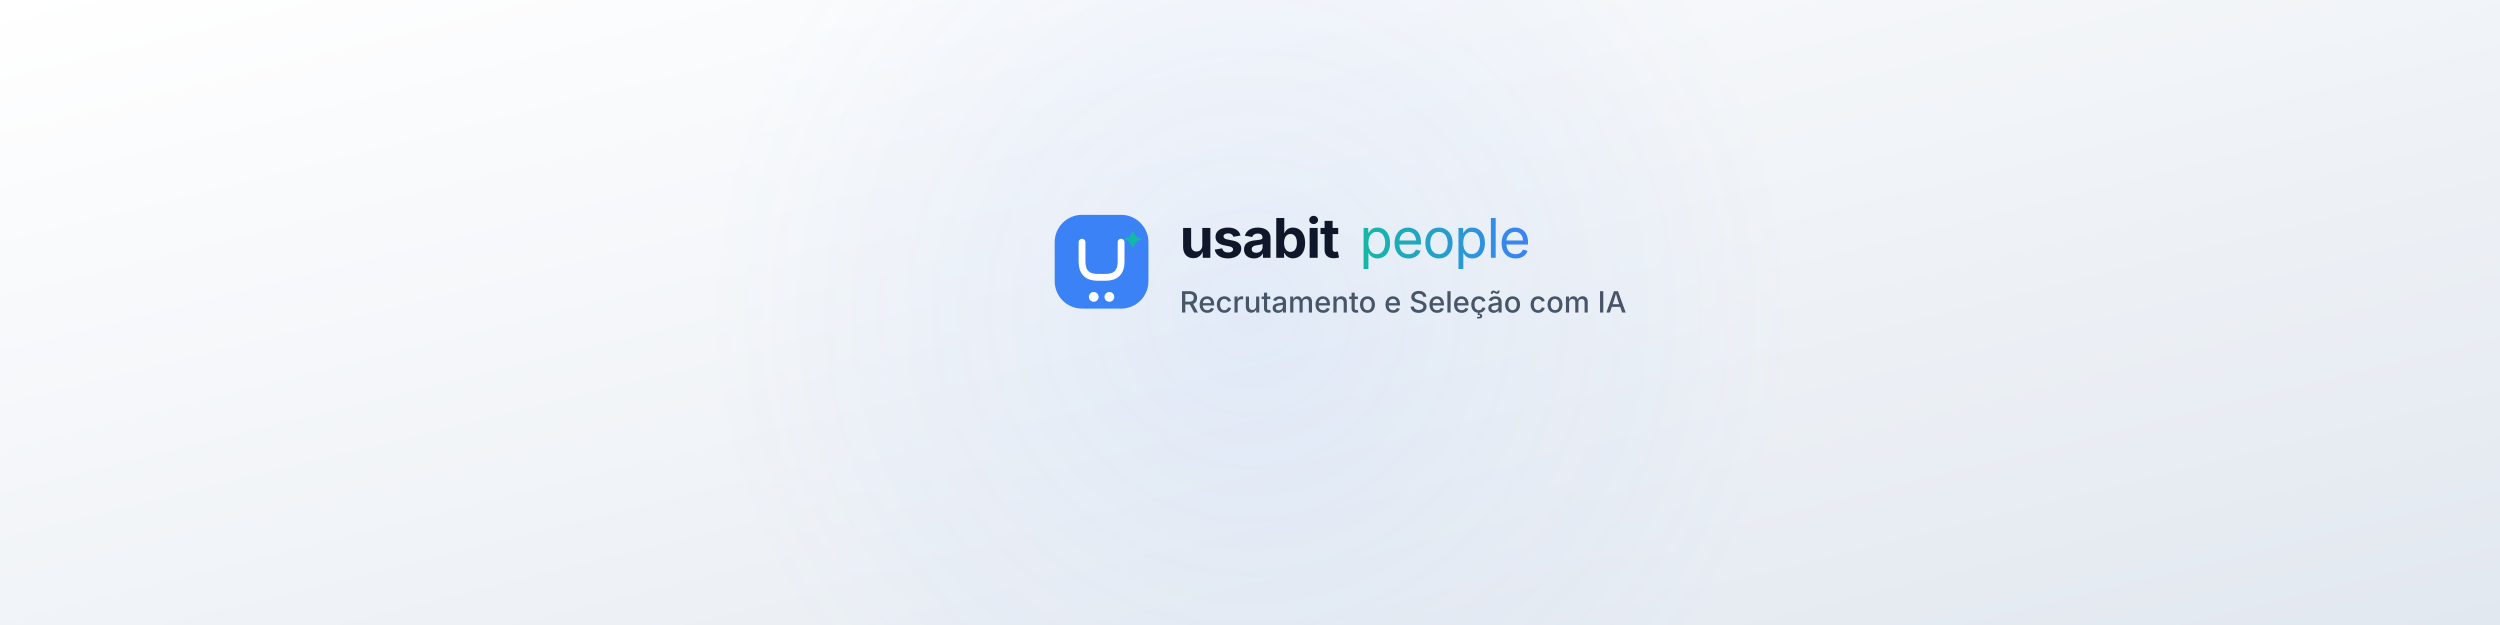
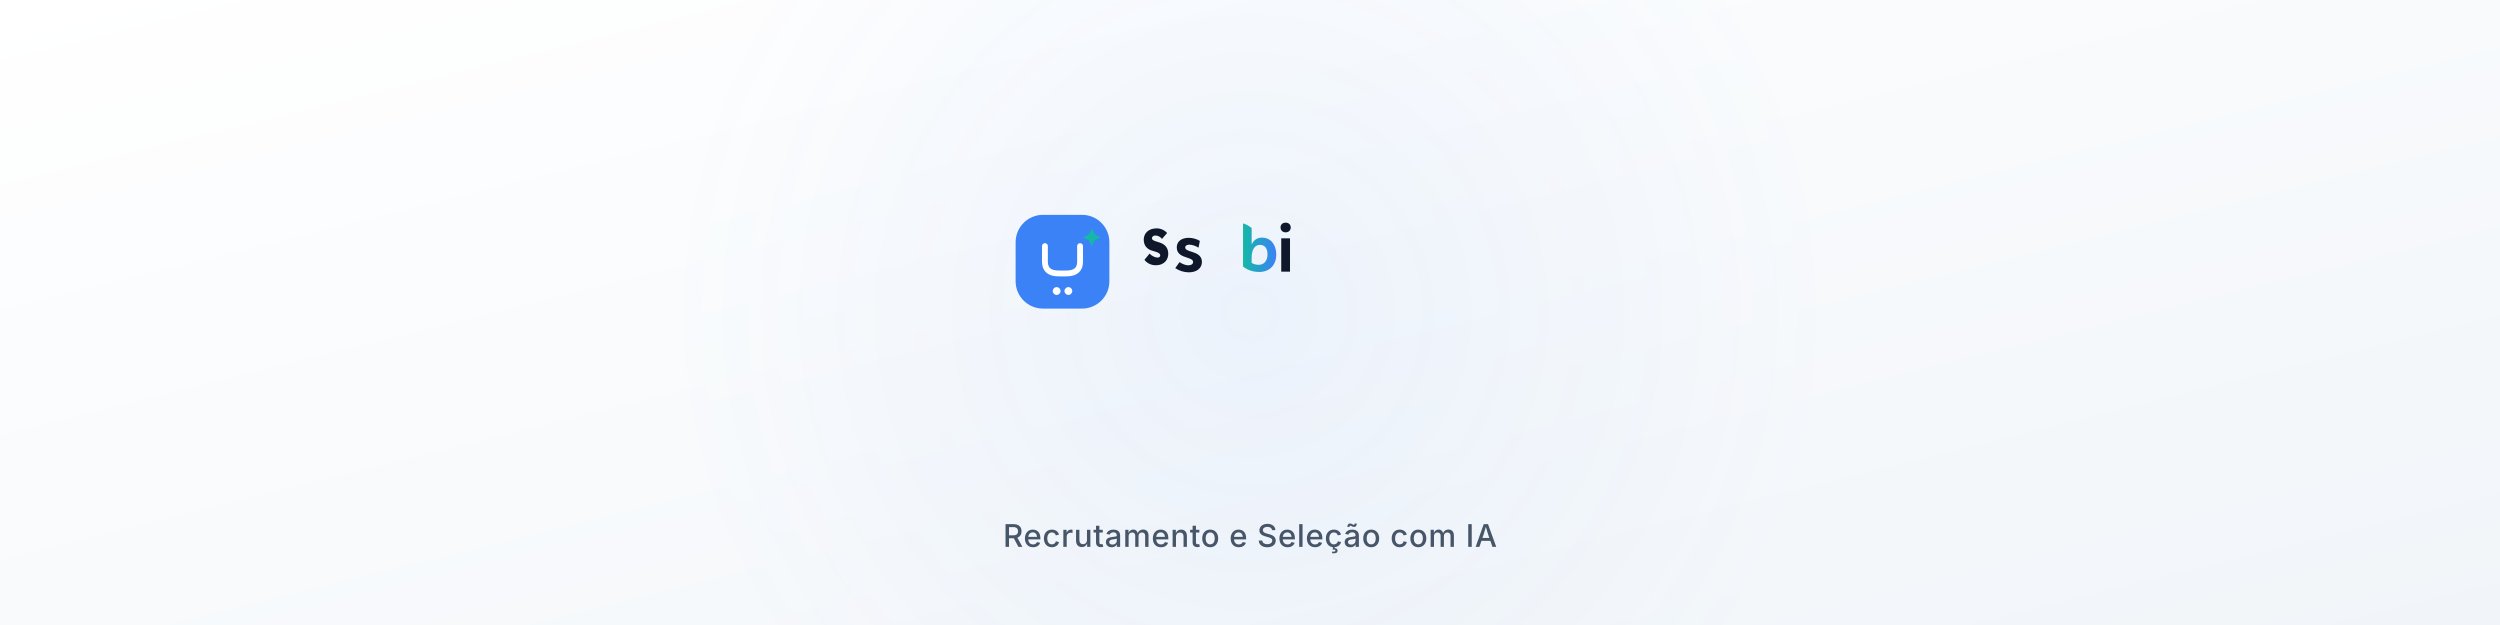
<svg xmlns="http://www.w3.org/2000/svg" width="1280" height="320" viewBox="0 0 1280 320" fill="none">
  <defs>
    <linearGradient id="bgLight" x1="0%" y1="0%" x2="100%" y2="100%">
      <stop offset="0%" stop-color="#ffffff" />
-       <stop offset="100%" stop-color="#e2e8f0" />
+       <stop offset="100%" stop-color="#f1f5f9" />
    </linearGradient>
    <linearGradient id="logoGrad" x1="0%" y1="0%" x2="100%" y2="0%">
      <stop offset="0%" stop-color="#14b8a6" />
      <stop offset="100%" stop-color="#3b82f6" />
    </linearGradient>
-     <radialGradient id="glowLight" cx="50%" cy="50%" r="50%">
-       <stop offset="0%" stop-color="#3b82f6" stop-opacity="0.08" />
+     <radialGradient id="glow" cx="50%" cy="50%" r="50%">
+       <stop offset="0%" stop-color="#3b82f6" stop-opacity="0.06" />
      <stop offset="100%" stop-color="#3b82f6" stop-opacity="0" />
    </radialGradient>
  </defs>
  <rect width="1280" height="320" fill="url(#bgLight)" />
-   <circle cx="640" cy="160" r="280" fill="url(#glowLight)" />
-   <g transform="translate(540, 110)">
-     <g transform="translate(0, 0)">
-       <rect x="0" y="0" width="48" height="48" rx="14" fill="#3b82f6" />
-       <path d="M14 14 L14 24 Q14 32 22 32 L26 32 Q34 32 34 24 L34 14" stroke="#ffffff" stroke-width="3.5" fill="none" stroke-linecap="round" />
-       <circle cx="20" cy="42" r="2.5" fill="#ffffff" />
-       <circle cx="28" cy="42" r="2.5" fill="#ffffff" />
-       <path d="M40 8 L41.5 11 L44.5 12.5 L41.5 14 L40 17 L38.5 14 L35.5 12.5 L38.5 11 Z" fill="#14b8a6" />
-     </g>
-     <g transform="translate(64, 0)">
-       <text x="0" y="22" font-family="system-ui, -apple-system, sans-serif" font-size="28" font-weight="700" fill="#0f172a" letter-spacing="-0.02em">usabit</text>
-       <text x="92" y="22" font-family="system-ui, -apple-system, sans-serif" font-size="28" font-weight="400" fill="url(#logoGrad)" letter-spacing="-0.02em">people</text>
-       <text x="0" y="50" font-family="system-ui, -apple-system, sans-serif" font-size="15" font-weight="500" fill="#475569" letter-spacing="0">Recrutamento e Seleção com IA</text>
+   <circle cx="640" cy="160" r="300" fill="url(#glow)" />
+   <g transform="translate(520, 110)">
+     <rect x="0" y="0" width="48" height="48" rx="14" fill="#3b82f6" />
+     <path d="M15 16 L15 24 Q15 30 22 30 L26 30 Q33 30 33 24 L33 16" stroke="#ffffff" stroke-width="3" fill="none" stroke-linecap="round" />
+     <circle cx="21" cy="39" r="2" fill="#ffffff" />
+     <circle cx="27" cy="39" r="2" fill="#ffffff" />
+     <path d="M39 7 L40.5 10 L43.5 11.5 L40.5 13 L39 16 L37.5 13 L34.5 11.5 L37.5 10 Z" fill="#14b8a6" />
+     <g transform="translate(64, 4) scale(0.8)">
+       <path d="M92.802 6.205C91.018 6.205 89.539 5.032 89.539 3.018C89.539 1.118 91.018 0 92.802 0C94.637 0 96.066 1.118 96.066 3.075C96.066 5.032 94.639 6.205 92.802 6.205Z" fill="#0f172a" />
+       <path d="M95.606 10.032V31.361H89.998V10.032H95.606Z" fill="#0f172a" />
+       <path fill-rule="evenodd" clip-rule="evenodd" d="M65.593 28.076C66.304 28.672 69.754 31.563 75.8 31.563C82.937 31.563 86.812 26.715 86.814 20.541C86.814 14.265 83.449 9.571 77.637 9.571C73.762 9.571 71.875 12.123 71.06 13.909L71.048 3.431C71.048 3.431 68.788 1.452 65.539 0.462C65.539 2.017 65.553 28.042 65.553 28.042L65.593 28.076ZM71.06 22.276C71.06 17.275 73.047 14.214 76.361 14.214C79.777 14.214 81.204 16.868 81.205 20.387C81.205 23.856 79.319 26.969 75.648 26.969C73.129 26.969 71.807 26.187 71.156 25.802C71.122 25.782 71.09 25.763 71.06 25.745V22.276Z" fill="url(#logoGrad)" />
+       <path d="M28.526 15.876C28.526 14.804 29.545 14.09 31.075 14.09C32.961 14.09 35.409 14.906 37.042 16.028L37.909 11.691C36.124 10.516 33.167 9.7 30.822 9.7C26.131 9.7 23.123 12.047 23.123 15.823C23.123 20.212 26.699 21.387 29.668 22.362C31.774 23.054 33.574 23.645 33.574 25.212C33.574 26.54 32.3 27.305 30.515 27.305C28.782 27.305 26.641 26.437 24.907 25.263L22.154 29.09C24.702 30.825 27.813 31.795 30.872 31.795C35.919 31.795 39.233 29.141 39.233 25.111C39.233 20.756 35.472 19.538 32.408 18.546C30.302 17.864 28.526 17.289 28.526 15.876Z" fill="#0f172a" />
+       <path d="M9.585 27.255C6.526 27.255 3.983 25.791 2.431 23.81L5.745 19.77C6.716 20.955 8.83 22.336 10.929 22.336C11.849 22.336 12.563 21.846 12.563 20.898C12.563 19.175 9.269 18.537 7.031 17.829C4.074 16.899 1.989 14.602 1.989 10.854C1.989 6.7 5.202 3.647 10.249 3.647C13.001 3.647 15.471 4.913 16.95 6.627L13.686 10.413C12.869 9.381 11.467 8.234 9.33 8.234C8.105 8.234 7.237 9.025 7.237 10.024C7.237 11.385 9.656 11.933 12.097 12.696C15.361 13.721 17.689 15.918 17.689 19.941C17.689 23.144 15.694 27.255 9.585 27.255Z" fill="#0f172a" />
    </g>
  </g>
+   <text x="640" y="280" text-anchor="middle" font-family="Inter, system-ui, sans-serif" font-size="16" font-weight="500" fill="#475569" letter-spacing="0.02em">
+     Recrutamento e Seleção com IA
+   </text>
</svg>
